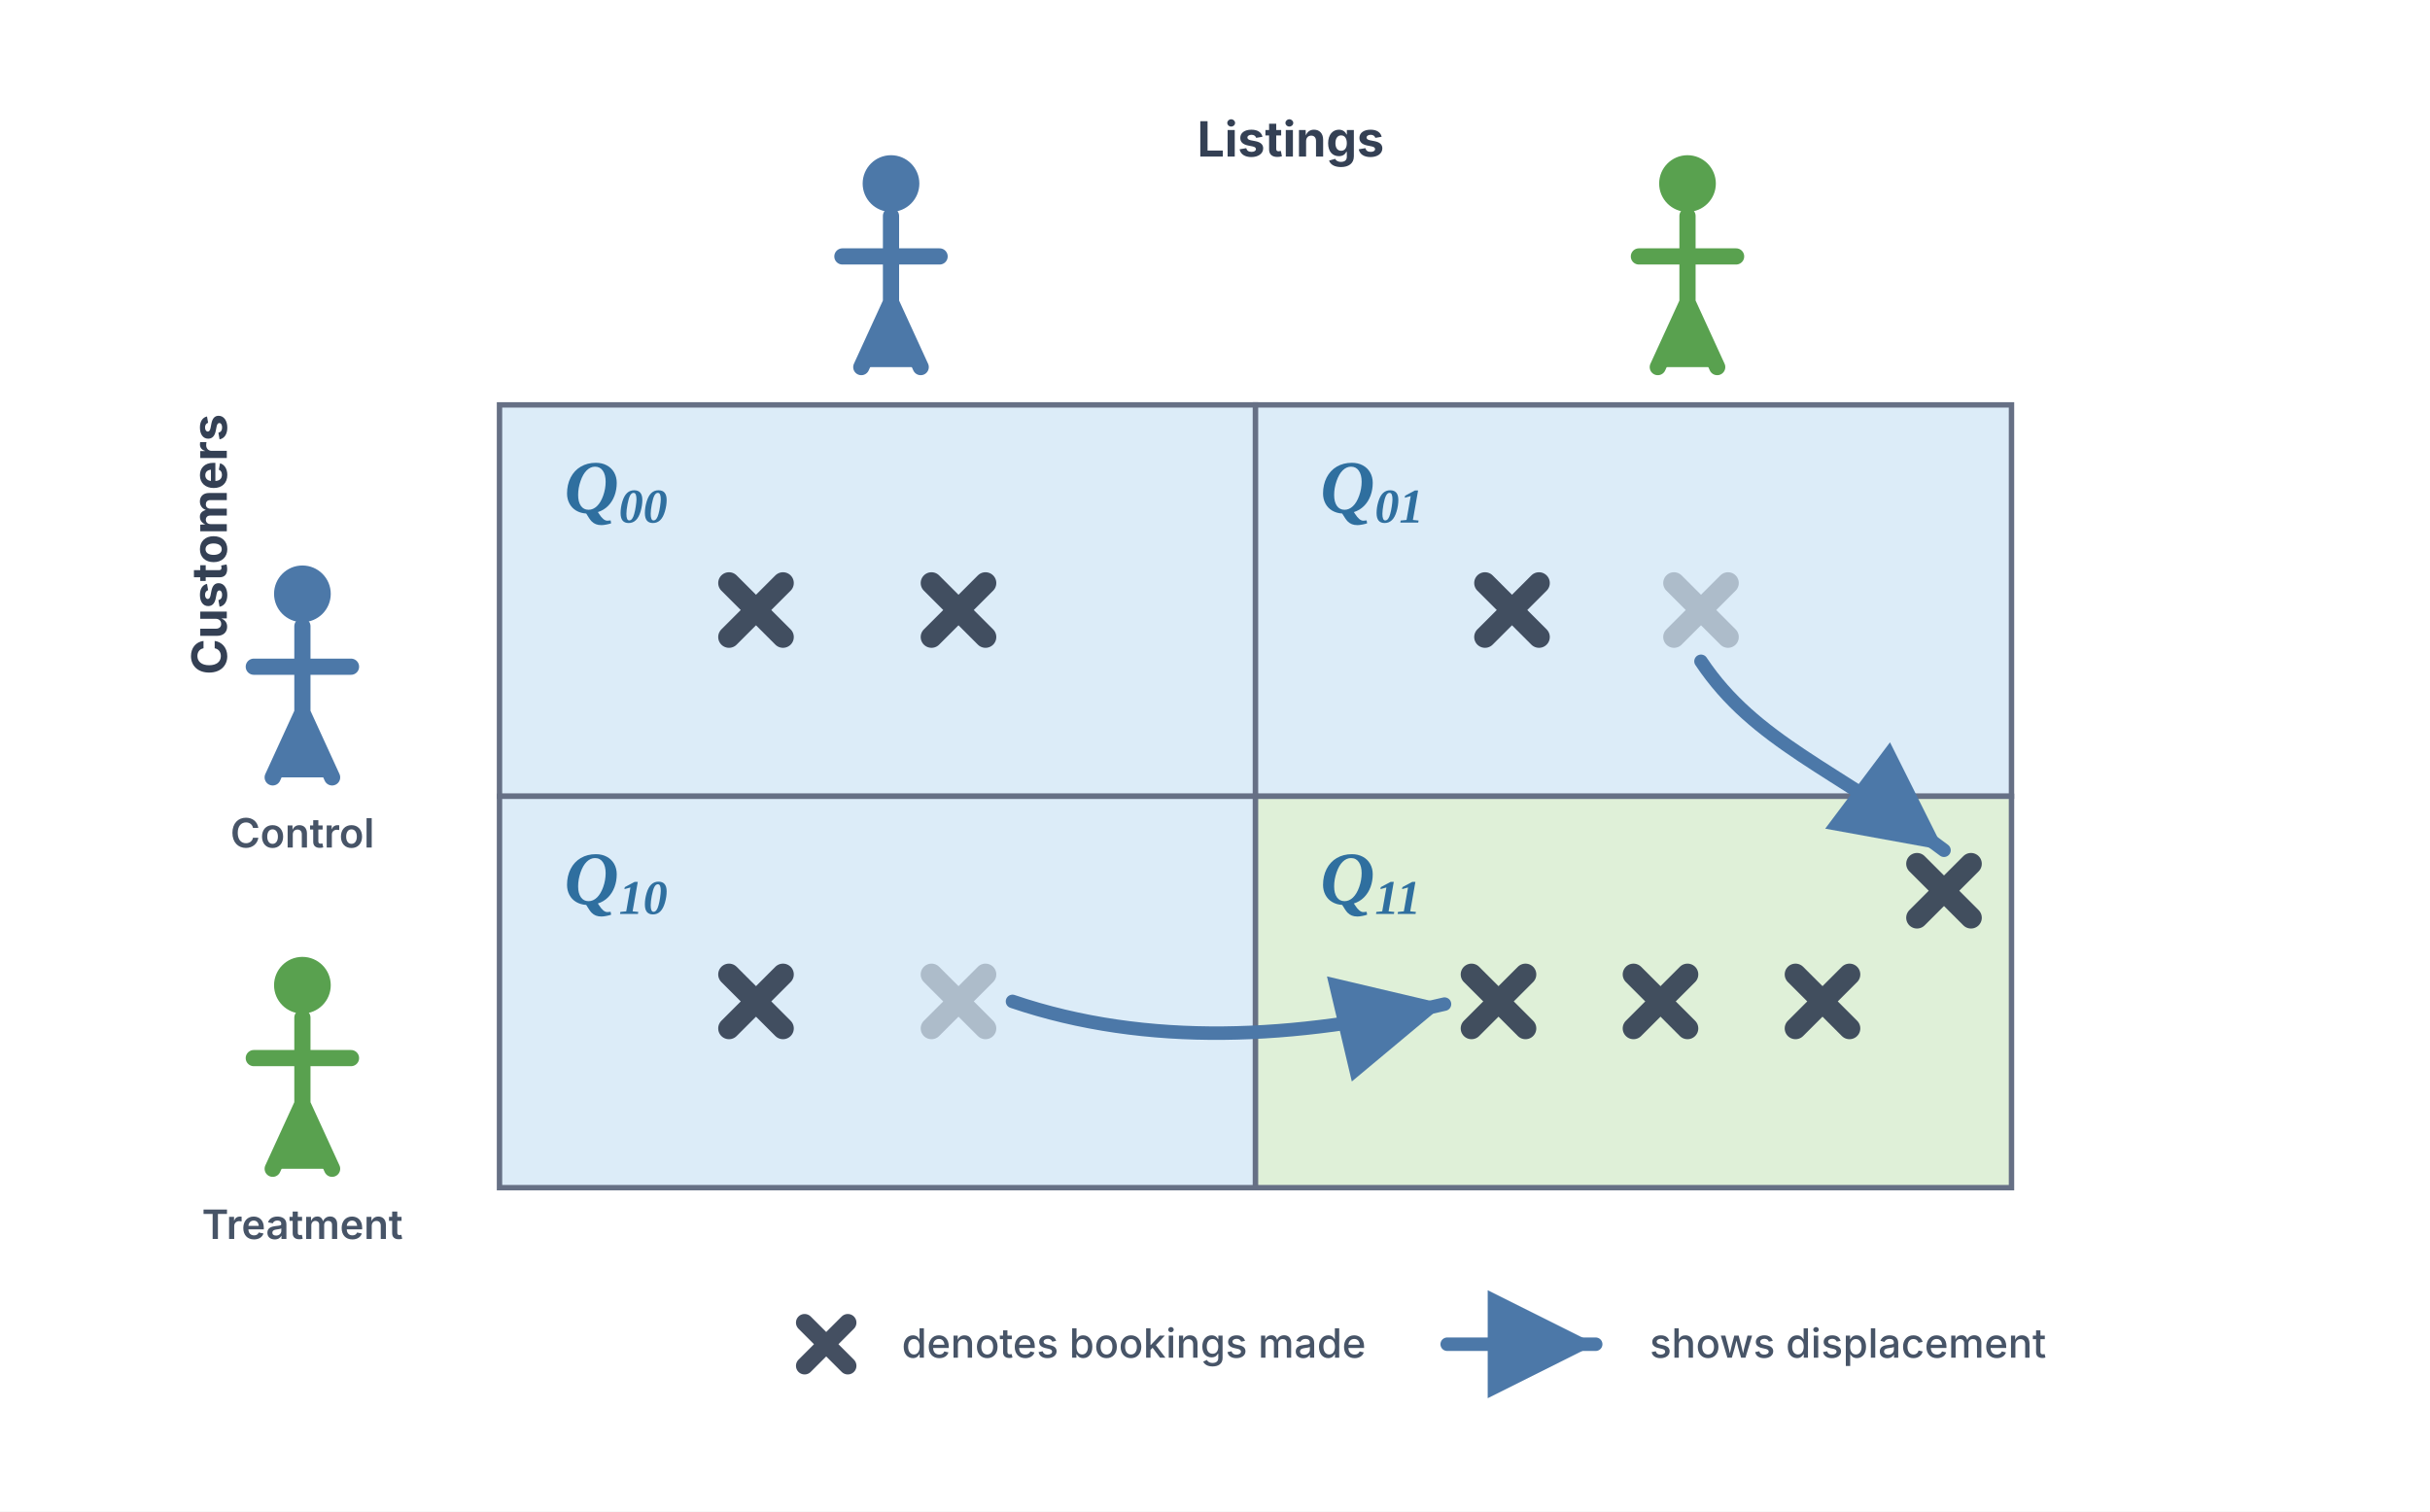
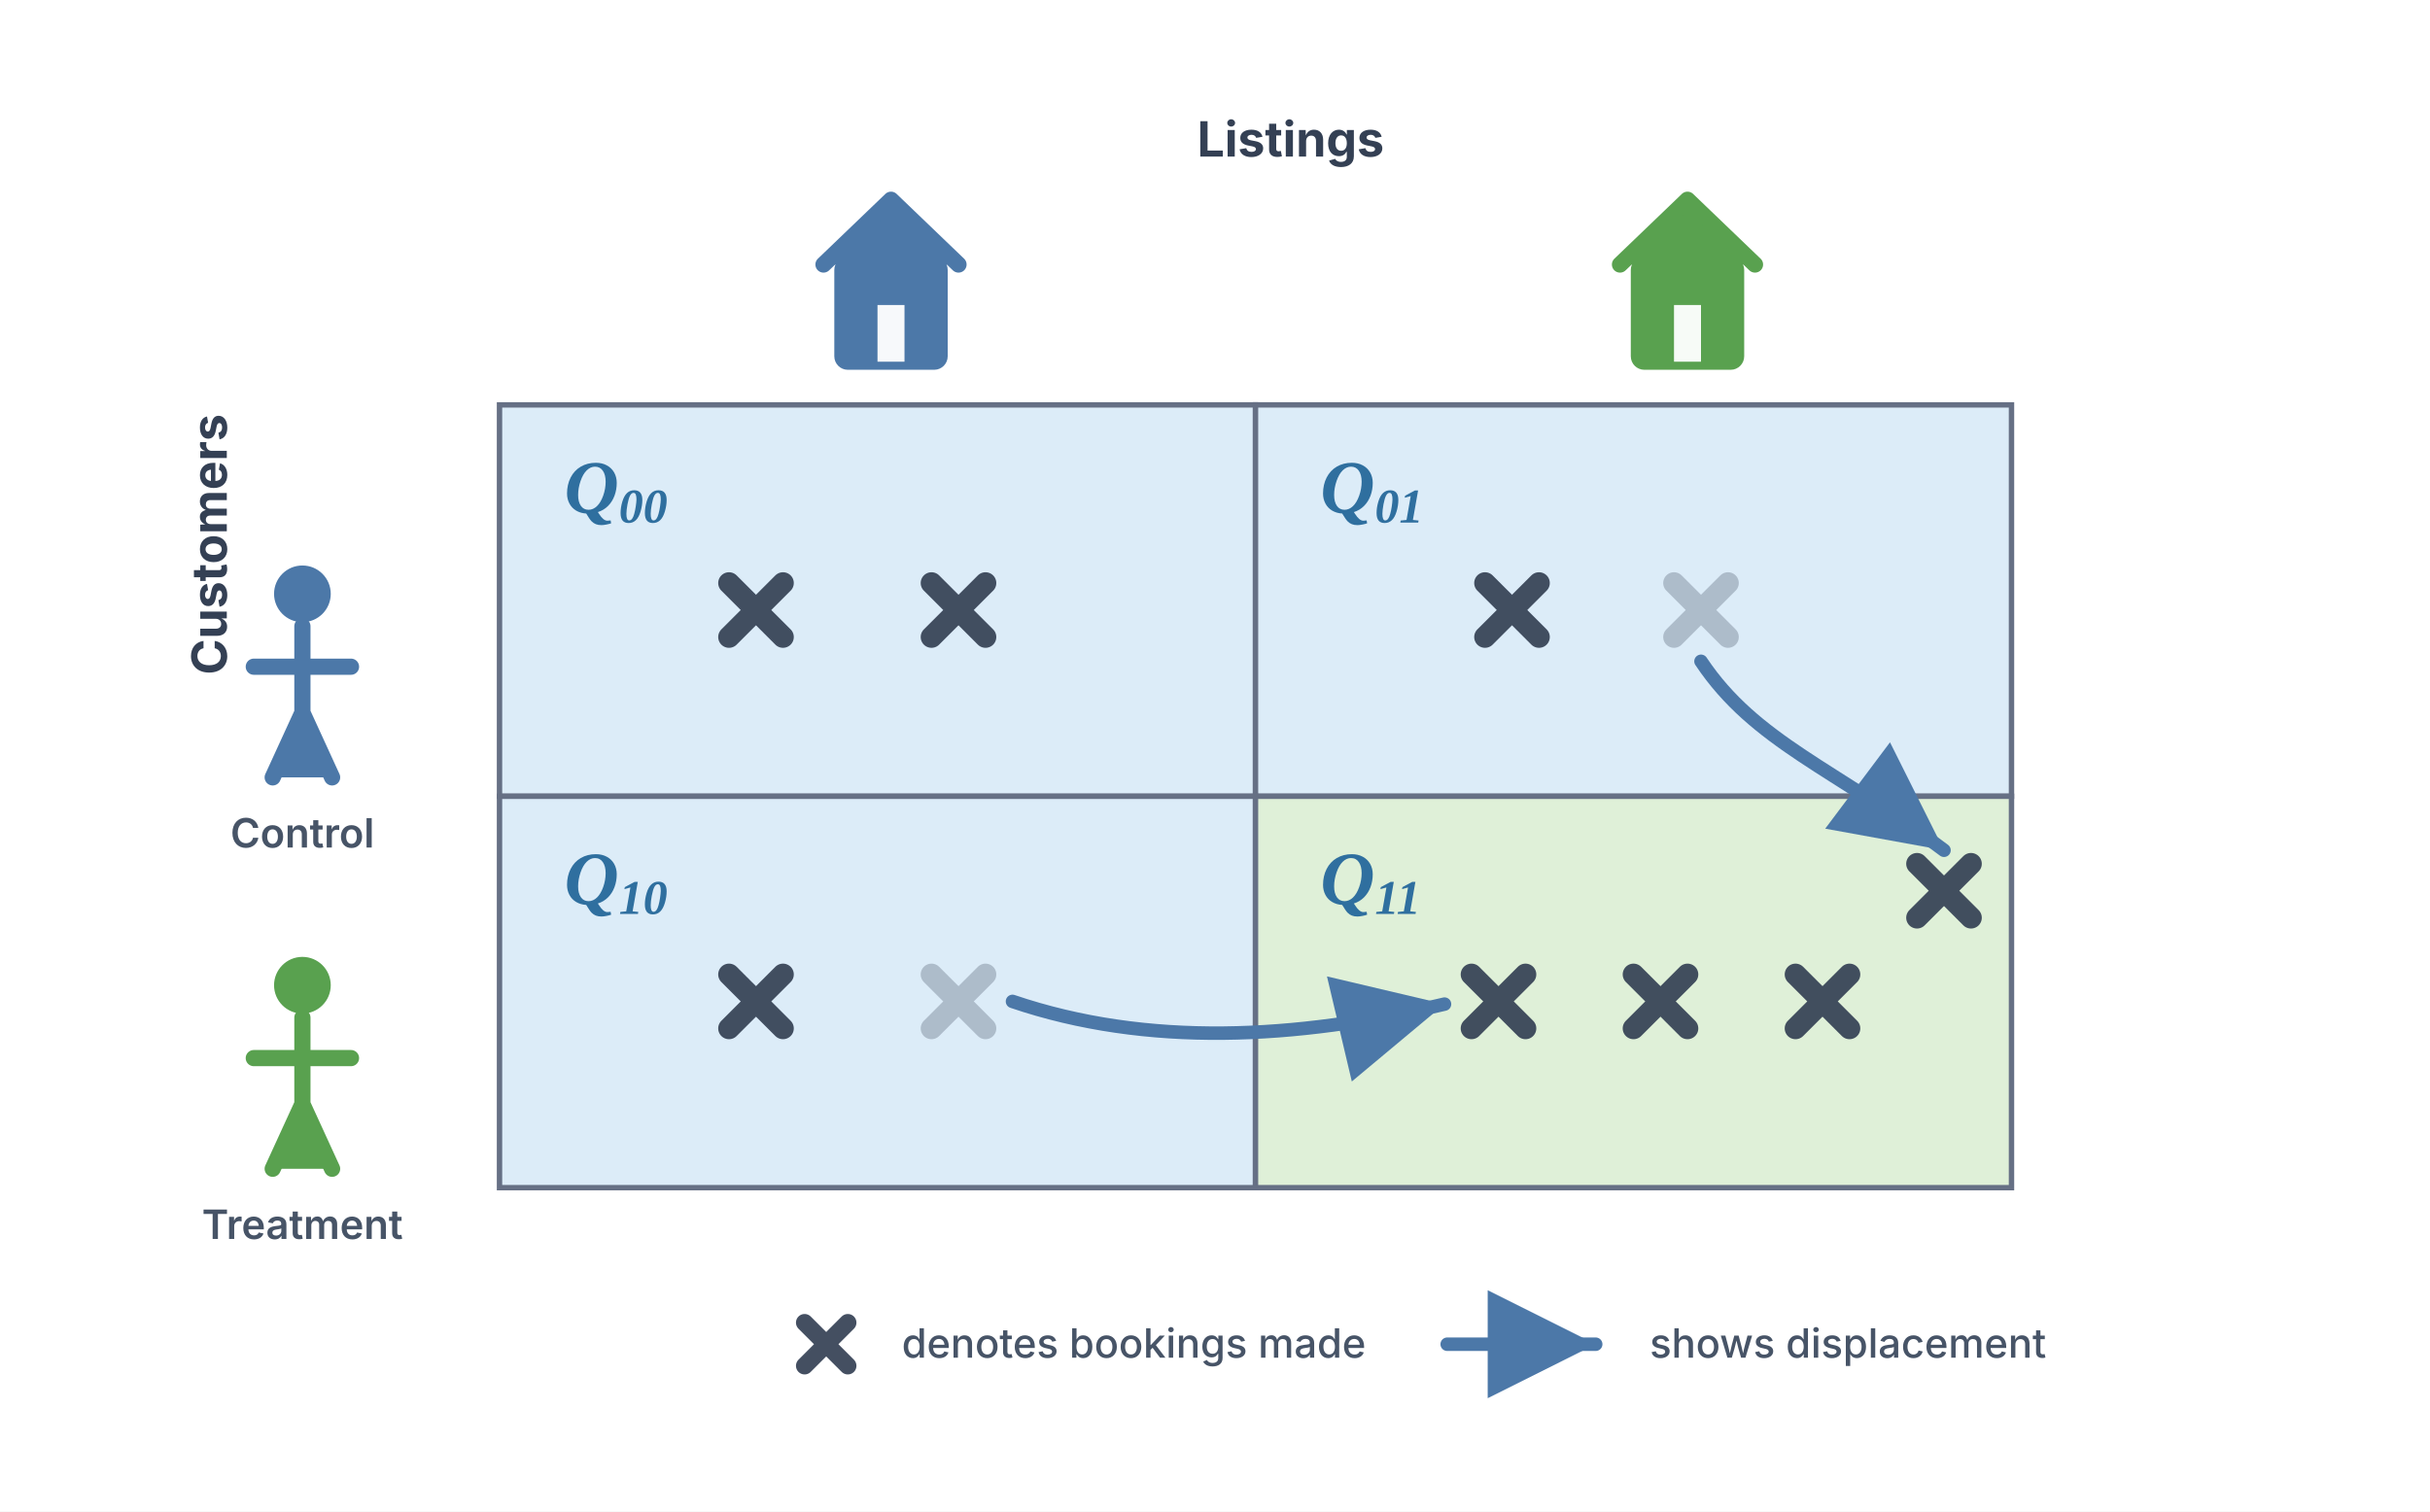
<svg xmlns="http://www.w3.org/2000/svg" width="900" height="560" viewBox="0 0 900 560" role="img" aria-labelledby="title desc">
  <defs>
    <marker id="arrow-blue" markerWidth="12" markerHeight="12" refX="10" refY="6" orient="auto" markerUnits="strokeWidth">
      <path d="M2,2 L10,6 L2,10 Z" fill="#4c78a8" />
    </marker>
    <style>
      .axis-label { font: 700 18px system-ui, -apple-system, BlinkMacSystemFont, "Segoe UI", sans-serif; fill: #344054; }
      .small-label { font: 600 15px system-ui, -apple-system, BlinkMacSystemFont, "Segoe UI", sans-serif; fill: #475467; }
      .cell-label { font: italic 700 28px Georgia, "Times New Roman", serif; fill: #2f6f9f; }
      .legend { font: 500 15px system-ui, -apple-system, BlinkMacSystemFont, "Segoe UI", sans-serif; fill: #475467; }
      .booking { stroke: #344054; stroke-width: 8; stroke-linecap: round; opacity: 0.92; }
      .booking-muted { stroke: #344054; stroke-width: 8; stroke-linecap: round; opacity: 0.28; }
      .blue-person { stroke: #4c78a8; fill: #4c78a8; }
      .green-person { stroke: #59a14f; fill: #59a14f; }
    </style>
  </defs>
  <rect width="900" height="560" fill="#ffffff" />
  <text x="84" y="250" class="axis-label" transform="rotate(-90 84 250)">Customers</text>
  <text x="478" y="58" text-anchor="middle" class="axis-label">Listings</text>
  <g transform="translate(330 68)">
-     <circle cx="0" cy="0" r="10" class="blue-person" />
-     <path d="M0 12 L0 44 M-18 27 L18 27 M-11 68 L0 44 L11 68" fill="none" class="blue-person" stroke-width="6" stroke-linecap="round" />
+     <path d="M-25 30 L0 6 L25 30" fill="none" class="blue-person" stroke-width="6" stroke-linecap="round" stroke-linejoin="round" />
+     <rect x="-18" y="30" width="36" height="36" rx="2" fill="none" class="blue-person" stroke-width="6" />
+     <rect x="-5" y="45" width="10" height="21" fill="#ffffff" opacity="0.95" />
    <text x="0" y="94" text-anchor="middle" class="small-label">Control</text>
  </g>
  <g transform="translate(625 68)">
-     <circle cx="0" cy="0" r="10" class="green-person" />
-     <path d="M0 12 L0 44 M-18 27 L18 27 M-11 68 L0 44 L11 68" fill="none" class="green-person" stroke-width="6" stroke-linecap="round" />
+     <path d="M-25 30 L0 6 L25 30" fill="none" class="green-person" stroke-width="6" stroke-linecap="round" stroke-linejoin="round" />
+     <rect x="-18" y="30" width="36" height="36" rx="2" fill="none" class="green-person" stroke-width="6" />
+     <rect x="-5" y="45" width="10" height="21" fill="#ffffff" opacity="0.95" />
    <text x="0" y="94" text-anchor="middle" class="small-label">Treatment</text>
  </g>
  <g transform="translate(112 220)">
    <circle cx="0" cy="0" r="10" class="blue-person" />
    <path d="M0 12 L0 44 M-18 27 L18 27 M-11 68 L0 44 L11 68" fill="none" class="blue-person" stroke-width="6" stroke-linecap="round" />
    <text x="0" y="94" text-anchor="middle" class="small-label">Control</text>
  </g>
  <g transform="translate(112 365)">
    <circle cx="0" cy="0" r="10" class="green-person" />
    <path d="M0 12 L0 44 M-18 27 L18 27 M-11 68 L0 44 L11 68" fill="none" class="green-person" stroke-width="6" stroke-linecap="round" />
    <text x="0" y="94" text-anchor="middle" class="small-label">Treatment</text>
  </g>
  <g transform="translate(185 150)">
    <rect x="0" y="0" width="280" height="145" fill="#dcecf8" stroke="#667085" stroke-width="2" />
    <rect x="280" y="0" width="280" height="145" fill="#dcecf8" stroke="#667085" stroke-width="2" />
    <rect x="0" y="145" width="280" height="145" fill="#dcecf8" stroke="#667085" stroke-width="2" />
    <rect x="280" y="145" width="280" height="145" fill="#dff0d8" stroke="#667085" stroke-width="2" />
    <text x="24" y="40" class="cell-label">Q<tspan baseline-shift="sub" font-size="18">00</tspan>
    </text>
    <text x="304" y="40" class="cell-label">Q<tspan baseline-shift="sub" font-size="18">01</tspan>
    </text>
    <text x="24" y="185" class="cell-label">Q<tspan baseline-shift="sub" font-size="18">10</tspan>
    </text>
    <text x="304" y="185" class="cell-label">Q<tspan baseline-shift="sub" font-size="18">11</tspan>
    </text>
    <g class="booking" transform="translate(95 76)">
      <line x1="-10" y1="-10" x2="10" y2="10" />
      <line x1="10" y1="-10" x2="-10" y2="10" />
    </g>
    <g class="booking" transform="translate(170 76)">
      <line x1="-10" y1="-10" x2="10" y2="10" />
      <line x1="10" y1="-10" x2="-10" y2="10" />
    </g>
    <g class="booking" transform="translate(375 76)">
      <line x1="-10" y1="-10" x2="10" y2="10" />
      <line x1="10" y1="-10" x2="-10" y2="10" />
    </g>
    <g class="booking-muted" transform="translate(445 76)">
      <line x1="-10" y1="-10" x2="10" y2="10" />
      <line x1="10" y1="-10" x2="-10" y2="10" />
    </g>
    <g class="booking" transform="translate(95 221)">
      <line x1="-10" y1="-10" x2="10" y2="10" />
      <line x1="10" y1="-10" x2="-10" y2="10" />
    </g>
    <g class="booking-muted" transform="translate(170 221)">
      <line x1="-10" y1="-10" x2="10" y2="10" />
      <line x1="10" y1="-10" x2="-10" y2="10" />
    </g>
    <g class="booking" transform="translate(370 221)">
      <line x1="-10" y1="-10" x2="10" y2="10" />
      <line x1="10" y1="-10" x2="-10" y2="10" />
    </g>
    <g class="booking" transform="translate(430 221)">
      <line x1="-10" y1="-10" x2="10" y2="10" />
      <line x1="10" y1="-10" x2="-10" y2="10" />
    </g>
    <g class="booking" transform="translate(490 221)">
      <line x1="-10" y1="-10" x2="10" y2="10" />
      <line x1="10" y1="-10" x2="-10" y2="10" />
    </g>
    <g class="booking" transform="translate(535 180)">
      <line x1="-10" y1="-10" x2="10" y2="10" />
      <line x1="10" y1="-10" x2="-10" y2="10" />
    </g>
    <path d="M445 95 C465 125, 495 135, 535 165" fill="none" stroke="#4c78a8" stroke-width="5" stroke-linecap="round" marker-end="url(#arrow-blue)" />
    <path d="M190 221 C240 238, 295 235, 350 222" fill="none" stroke="#4c78a8" stroke-width="5" stroke-linecap="round" marker-end="url(#arrow-blue)" />
  </g>
  <g transform="translate(306 498)">
    <g class="booking" transform="translate(0 0) scale(0.8)">
      <line x1="-10" y1="-10" x2="10" y2="10" />
      <line x1="10" y1="-10" x2="-10" y2="10" />
    </g>
    <text x="28" y="5" class="legend">denotes bookings made</text>
    <line x1="230" y1="0" x2="285" y2="0" stroke="#4c78a8" stroke-width="5" stroke-linecap="round" marker-end="url(#arrow-blue)" />
    <text x="305" y="5" class="legend">shows displacement</text>
  </g>
</svg>
